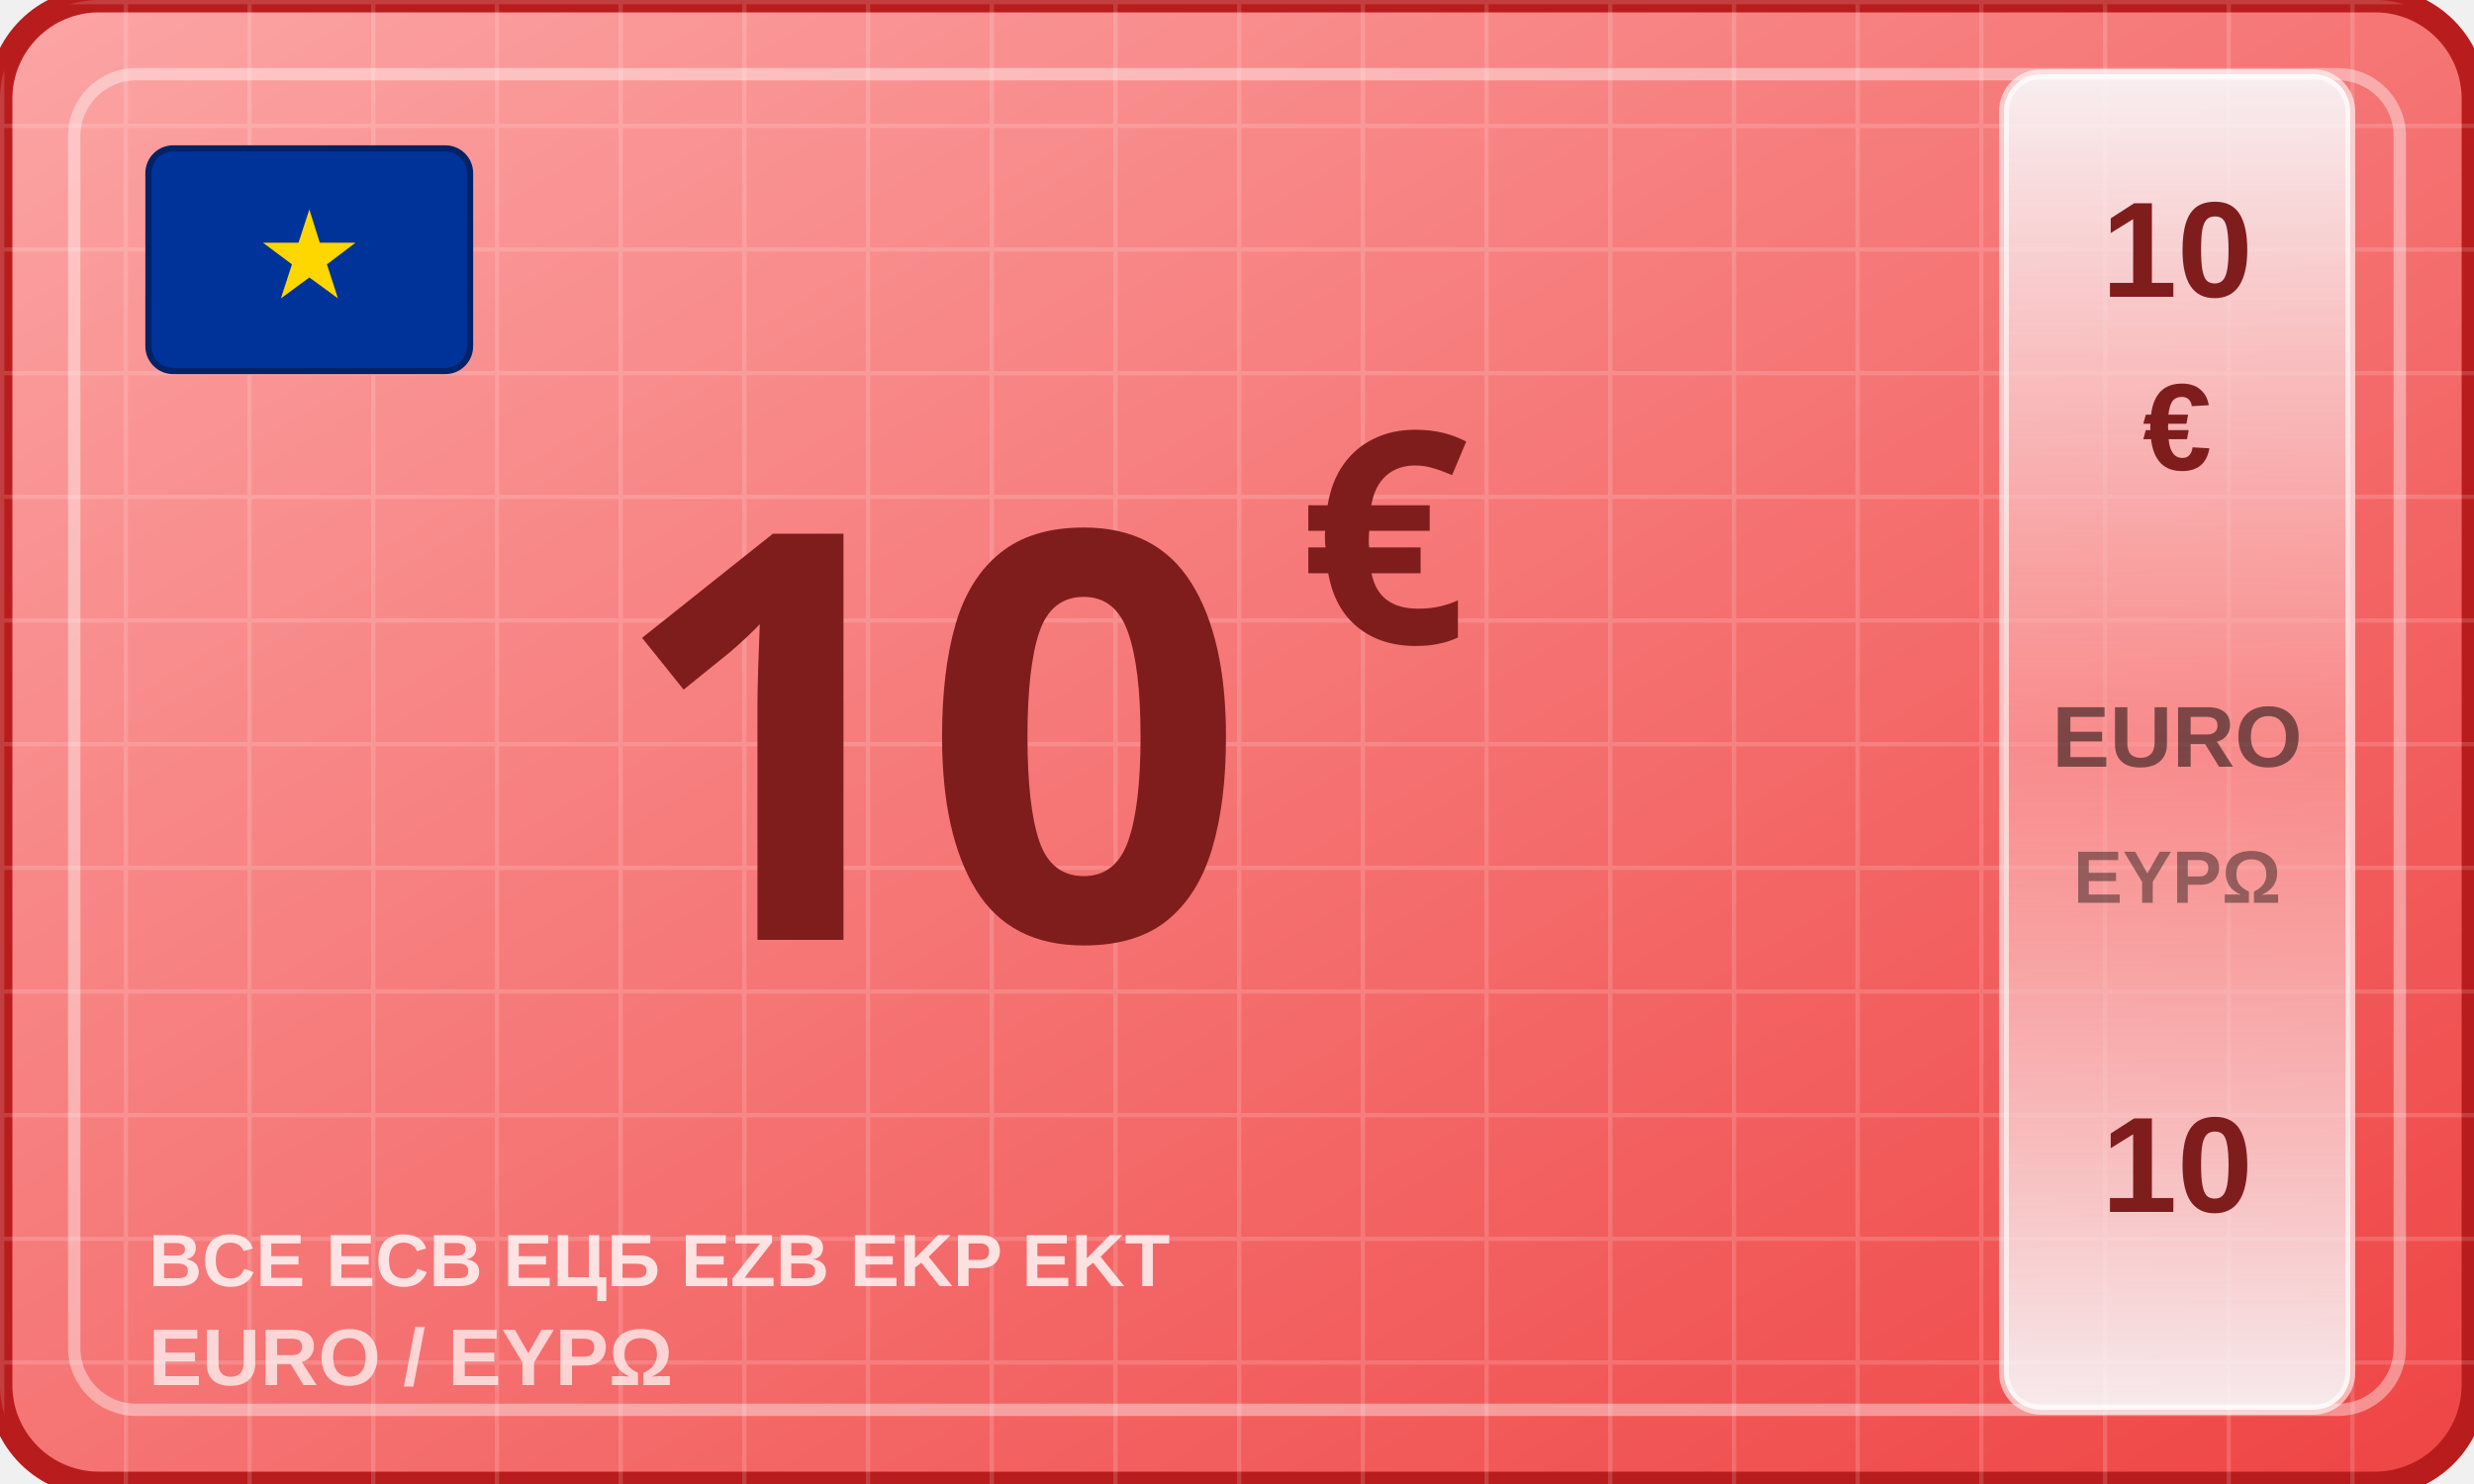
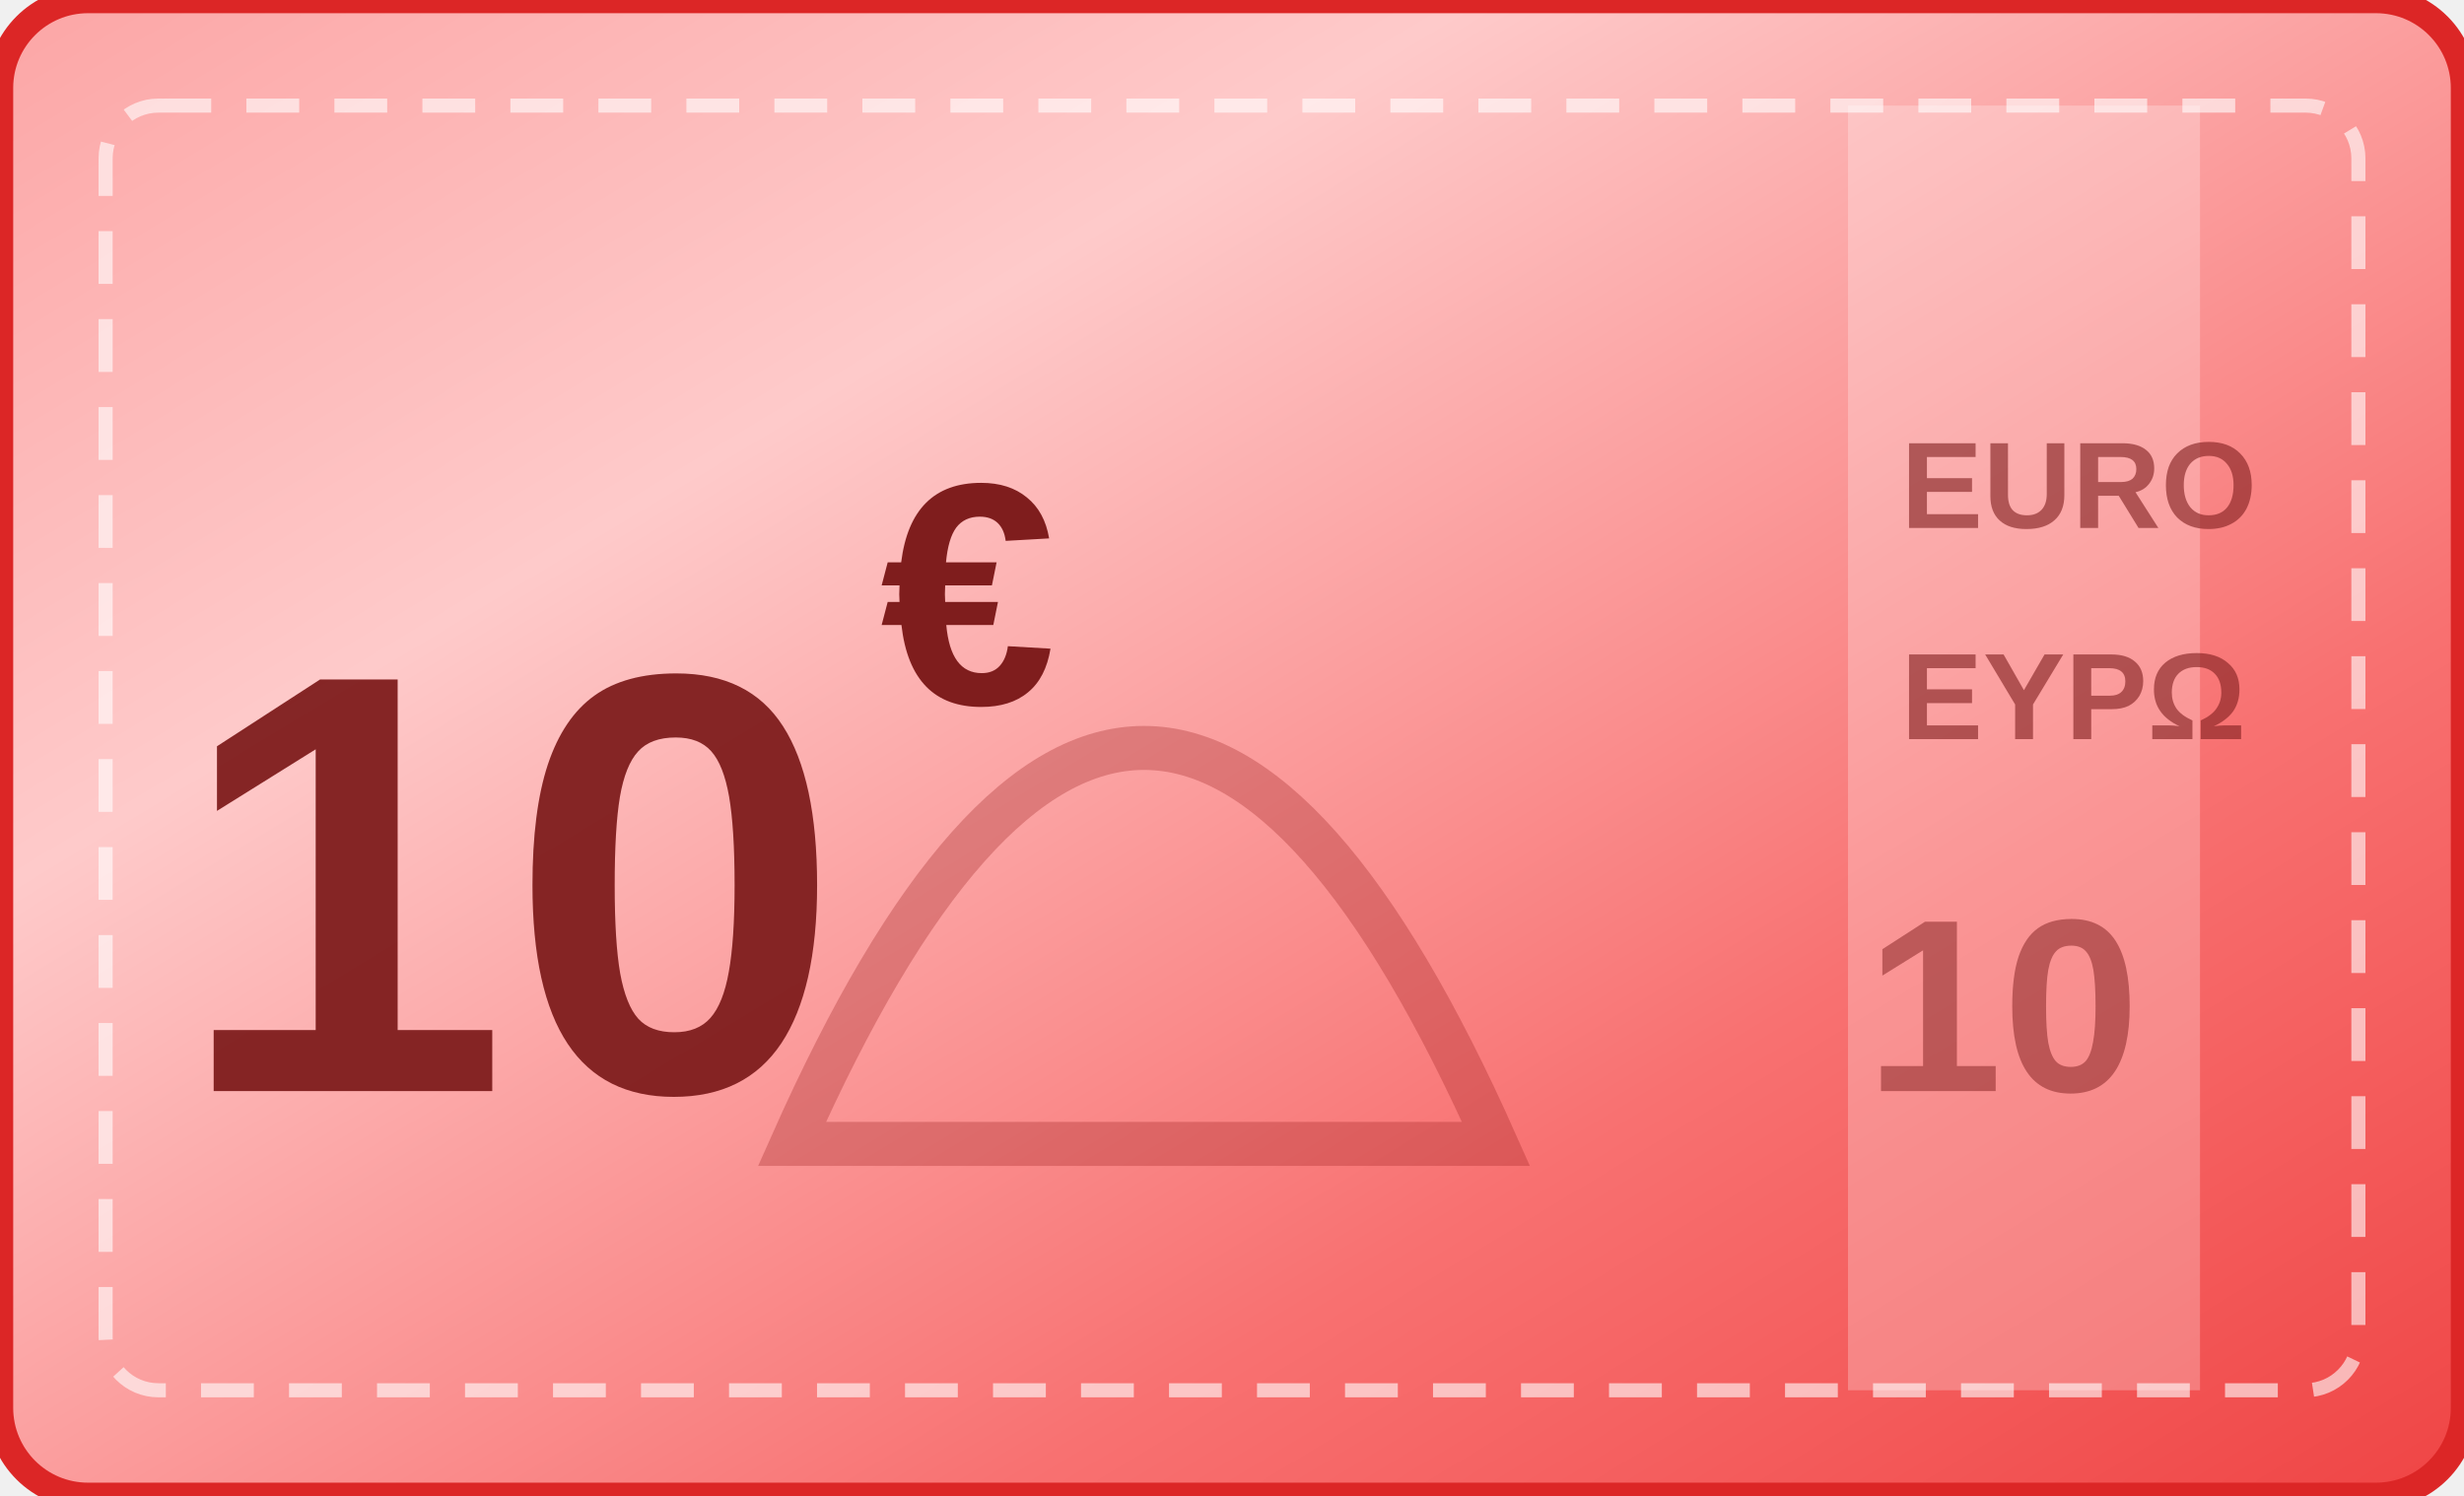
- <svg xmlns="http://www.w3.org/2000/svg" viewBox="0 0 200 120" width="100%" height="100%">
+ <svg xmlns="http://www.w3.org/2000/svg" viewBox="0 0 140 85" width="140" height="85">
  <defs>
-     <linearGradient id="bgGrad_10" x1="0%" y1="0%" x2="100%" y2="100%">
+     <linearGradient id="bg10" x1="0%" y1="0%" x2="100%" y2="100%">
      <stop offset="0%" stop-color="#fca5a5" />
+       <stop offset="30%" stop-color="#fecaca" />
+       <stop offset="70%" stop-color="#f87171" />
      <stop offset="100%" stop-color="#ef4444" />
    </linearGradient>
-     <linearGradient id="holoGrad_10" x1="0%" y1="0%" x2="0%" y2="100%">
-       <stop offset="0%" stop-color="#f8fafc" stop-opacity="0.9" />
-       <stop offset="50%" stop-color="#fca5a5" stop-opacity="0.6" />
-       <stop offset="100%" stop-color="#f8fafc" stop-opacity="0.9" />
-     </linearGradient>
-     <pattern id="grid_10" width="10" height="10" patternUnits="userSpaceOnUse">
-       <path d="M 10 0 L 0 0 0 10" fill="none" stroke="rgba(255,255,255,0.15)" stroke-width="0.7" />
-     </pattern>
  </defs>
-   <rect width="200" height="120" rx="8" fill="url(#bgGrad_10)" stroke="#b91c1c" stroke-width="2" />
-   <rect width="200" height="120" rx="8" fill="url(#grid_10)" />
-   <rect x="6" y="6" width="188" height="108" rx="5" fill="none" stroke="rgba(255,255,255,0.4)" stroke-width="1" />
-   <rect x="12" y="12" width="26" height="18" rx="2" fill="#003399" stroke="#002266" stroke-width="0.5" />
-   <text x="25" y="24" font-size="10" fill="#ffd700" text-anchor="middle">★</text>
-   <rect x="162" y="6" width="28" height="108" rx="3" fill="url(#holoGrad_10)" stroke="rgba(255,255,255,0.6)" stroke-width="0.8" />
-   <text x="176" y="24" font-family="Arial, sans-serif" font-size="11" font-weight="900" fill="#7f1d1d" text-anchor="middle">10</text>
-   <text x="176" y="38" font-family="Arial, sans-serif" font-size="10" font-weight="900" fill="#7f1d1d" text-anchor="middle">€</text>
-   <text x="176" y="62" font-family="Arial, sans-serif" font-size="7" font-weight="bold" fill="rgba(0,0,0,0.5)" text-anchor="middle">EURO</text>
-   <text x="176" y="73" font-family="Arial, sans-serif" font-size="6" font-weight="bold" fill="rgba(0,0,0,0.4)" text-anchor="middle">ΕΥΡΩ</text>
-   <text x="176" y="98" font-family="Arial, sans-serif" font-size="11" font-weight="900" fill="#7f1d1d" text-anchor="middle">10</text>
-   <text x="75" y="76" font-family="Arial Black, Impact, sans-serif" font-size="46" font-weight="900" fill="#7f1d1d" text-anchor="middle" letter-spacing="-1">10</text>
-   <text x="105" y="52" font-family="Arial Black, Impact, sans-serif" font-size="24" font-weight="900" fill="#7f1d1d">€</text>
-   <text x="12" y="104" font-family="Arial, sans-serif" font-size="6" font-weight="bold" fill="rgba(255,255,255,0.8)">BCE ECB EЦБ EZB EKP EKT</text>
-   <text x="12" y="112" font-family="Arial, sans-serif" font-size="6.5" font-weight="bold" fill="rgba(255,255,255,0.7)">EURO / ΕΥΡΩ</text>
+   <rect width="140" height="85" rx="5" fill="url(#bg10)" stroke="#dc2626" stroke-width="1.5" />
+   <rect x="6" y="6" width="128" height="73" rx="3" fill="none" stroke="#ffffff" stroke-width="0.8" stroke-dasharray="3 2" opacity="0.6" />
+   <path d="M 45 65 Q 65 20 85 65 Z" fill="none" stroke="#991b1b" stroke-width="2.5" opacity="0.3" />
+   <text x="10" y="62" font-family="-apple-system, Arial, sans-serif" font-weight="900" font-size="34" fill="#7f1d1d" opacity="0.95">10</text>
+   <text x="50" y="40" font-family="-apple-system, Arial, sans-serif" font-weight="900" font-size="18" fill="#7f1d1d">€</text>
+   <rect x="105" y="6" width="20" height="73" fill="#ffffff" opacity="0.25" />
+   <text x="108" y="30" font-family="Arial" font-size="7" font-weight="900" fill="#7f1d1d" opacity="0.6">EURO</text>
+   <text x="108" y="42" font-family="Arial" font-size="7" font-weight="900" fill="#7f1d1d" opacity="0.6">ΕΥΡΩ</text>
+   <text x="106" y="62" font-family="Arial" font-size="14" font-weight="900" fill="#7f1d1d" opacity="0.5">10</text>
</svg>
